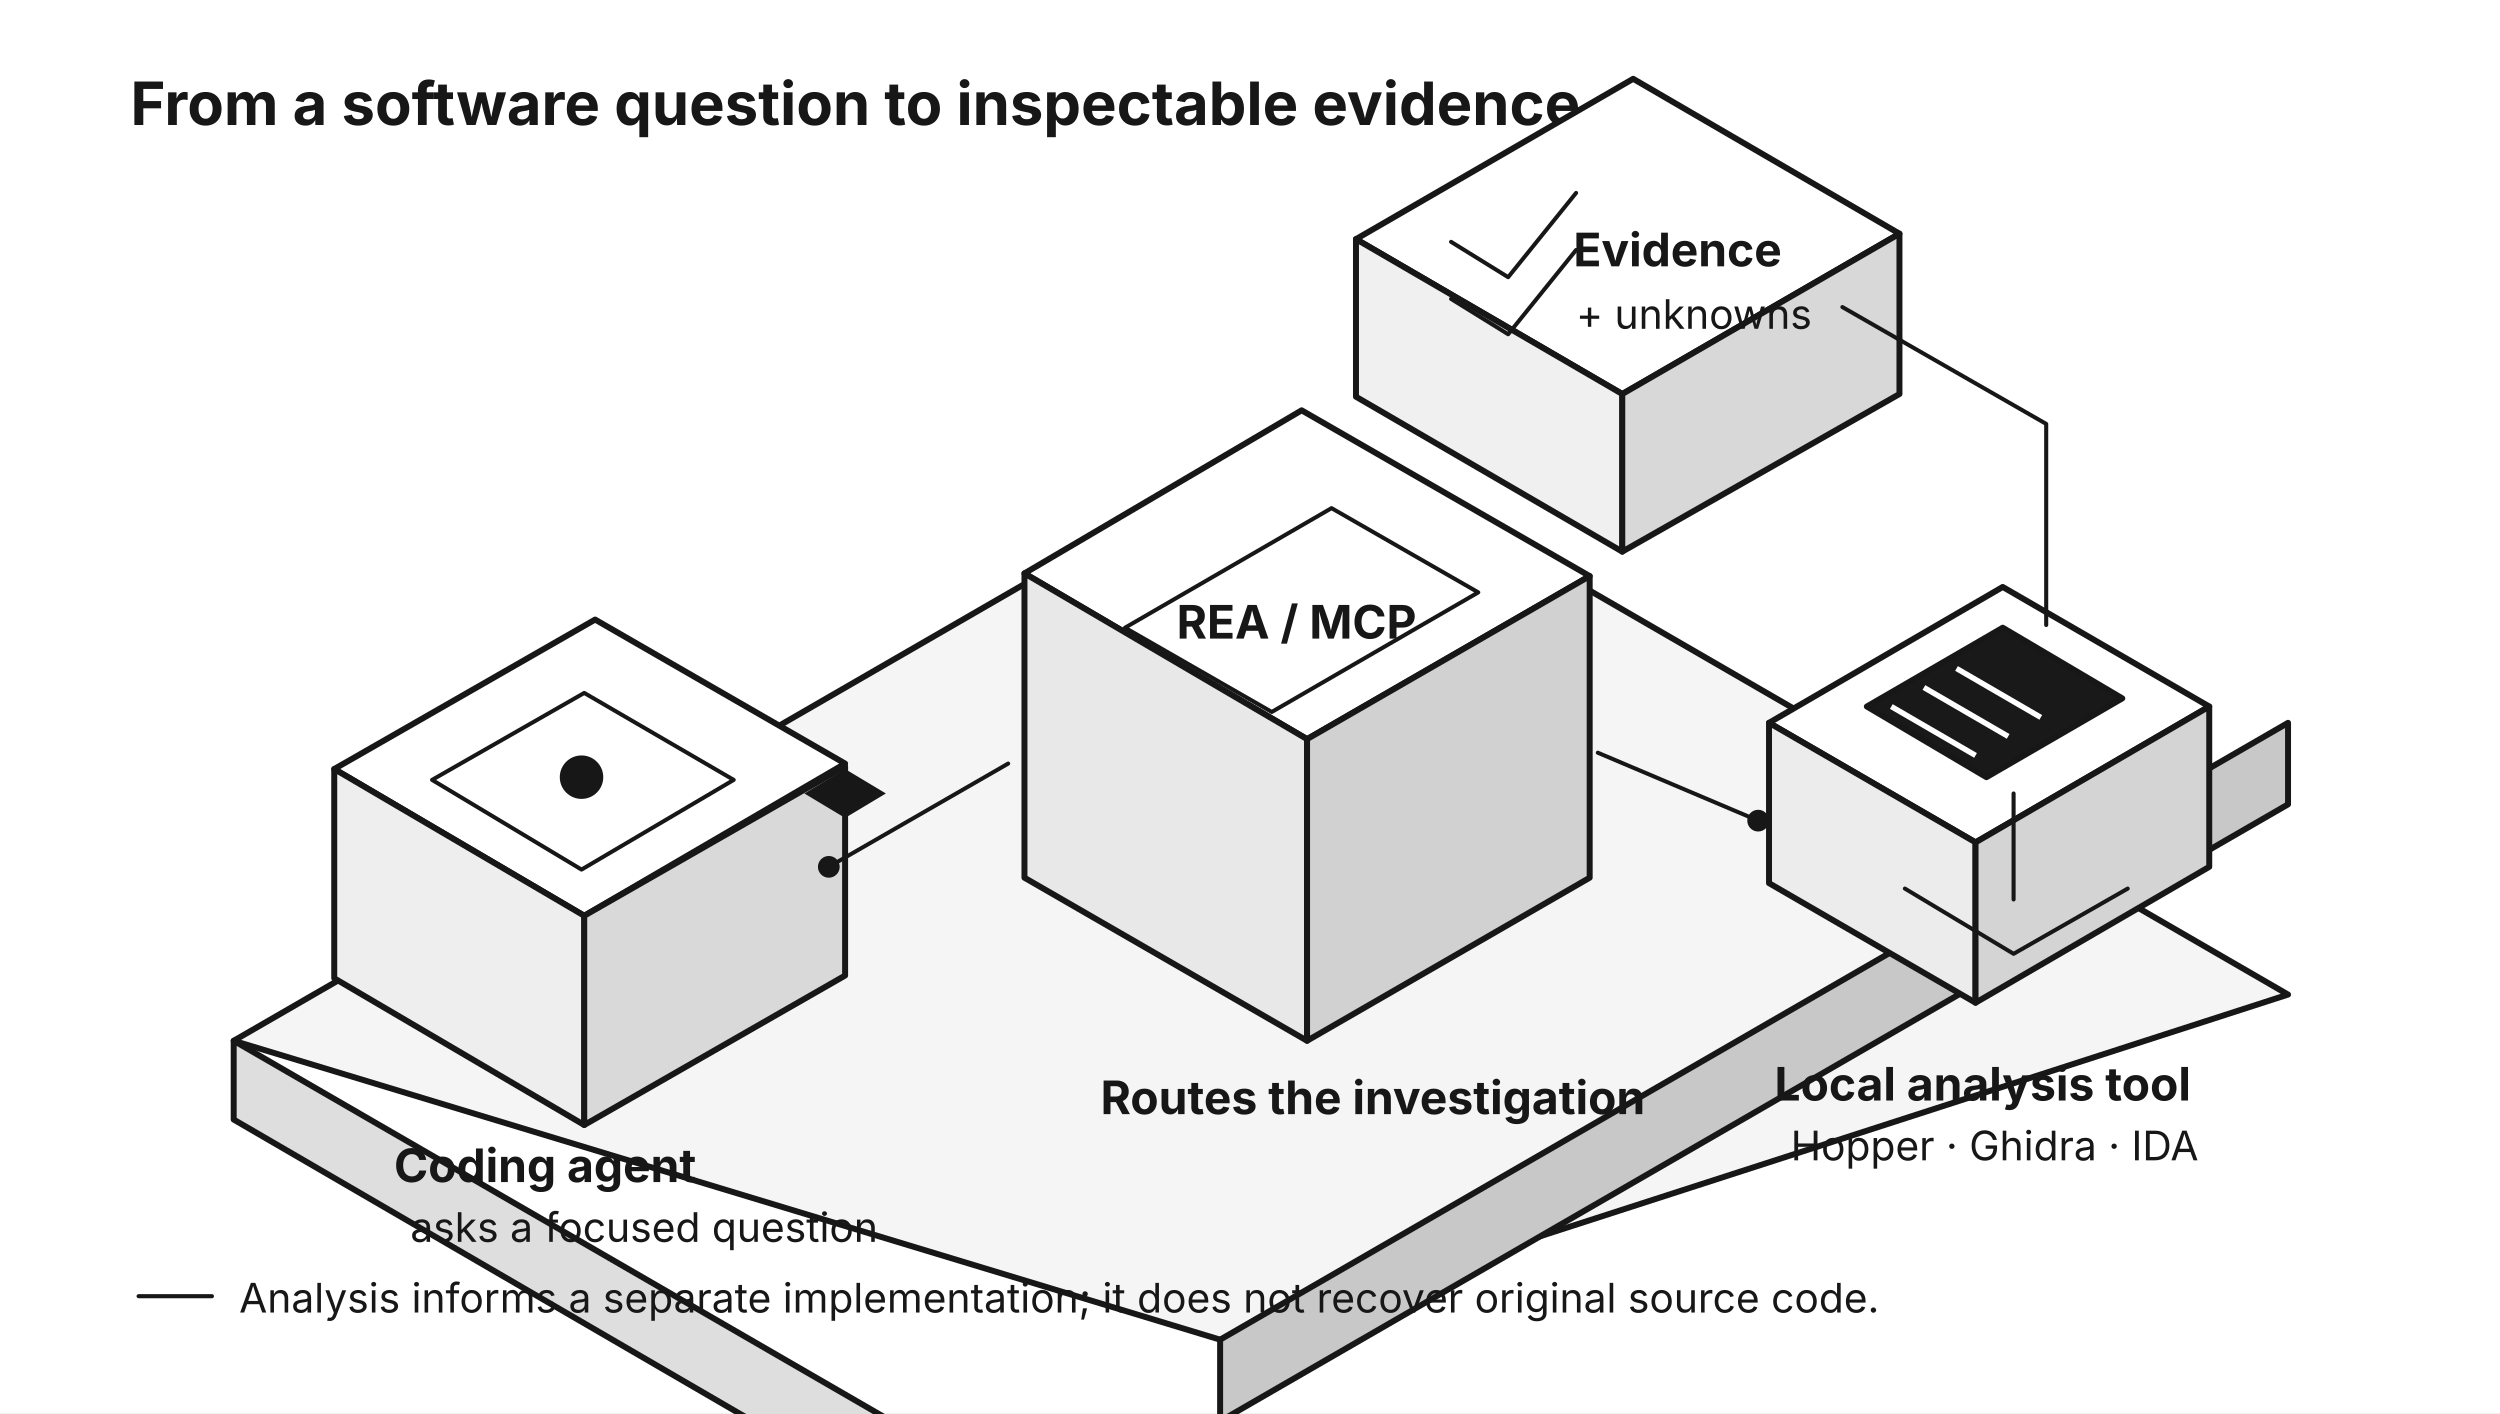
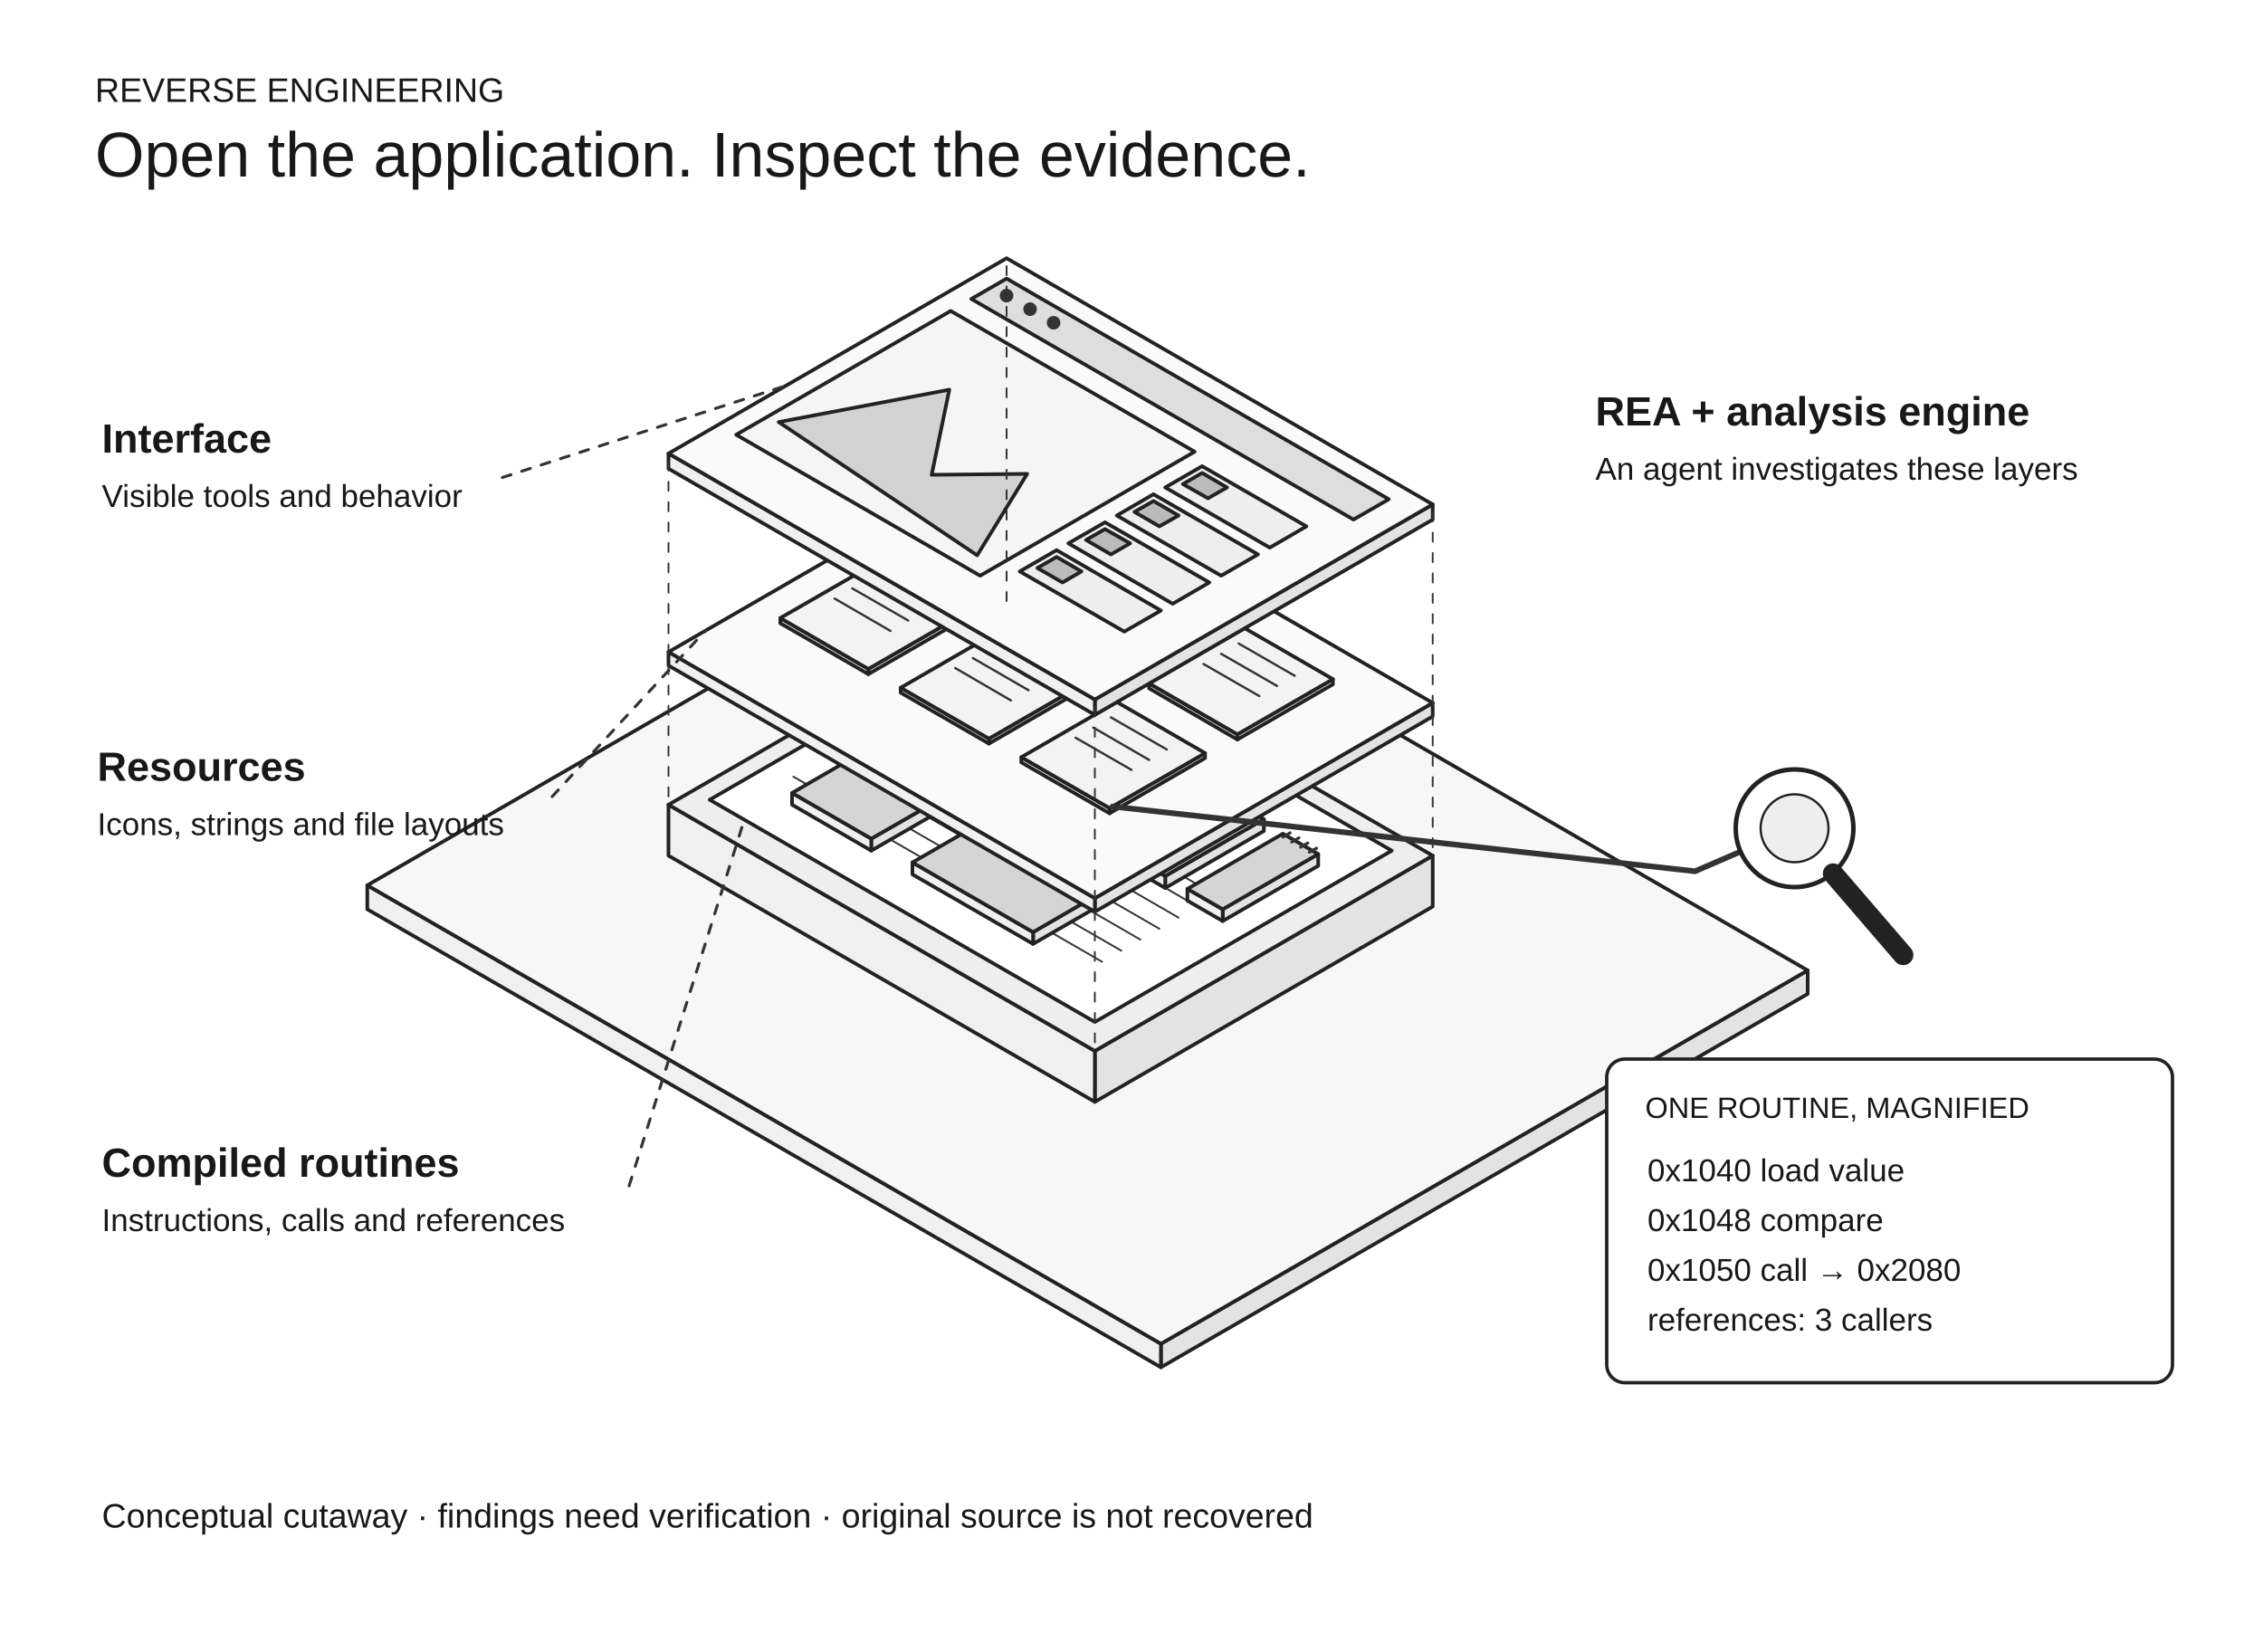
- <svg xmlns="http://www.w3.org/2000/svg" viewBox="0 0 920 520" role="img" aria-labelledby="title desc">
-   <defs>
-     <style>text{font-family:Inter,Arial,sans-serif;fill:#171717}.small{font-size:15px}.label{font-size:17px;font-weight:700}.title{font-size:22px;font-weight:700}.ink{stroke:#171717;stroke-width:2.2;stroke-linejoin:round;stroke-linecap:round}.thin{stroke:#171717;stroke-width:1.5;fill:none;stroke-linecap:round;stroke-linejoin:round}@keyframes travel{0%,14%{transform:translate(0,0);opacity:0}22%,50%{opacity:1}63%,100%{transform:translate(0,0);opacity:0}}@keyframes return{0%,40%{opacity:0}48%,80%{opacity:1}94%,100%{opacity:0}}.packet{animation:travel 6s ease-in-out infinite}.reply{animation:return 6s ease-in-out infinite}@media(prefers-reduced-motion:reduce){.packet,.reply{animation:none;opacity:1}}</style>
-   </defs>
-   <rect width="920" height="520" fill="#fff" />
-   <text x="48" y="46" class="title">From a software question to inspectable evidence</text>
-   <path d="M86 383 479 156 842 366 449 493Z" fill="#f5f5f5" class="ink" />
-   <path d="M86 383v29l363 211v-30Z" fill="#dedede" class="ink" />
-   <path d="M449 493v30l393-227v-30Z" fill="#c8c8c8" class="ink" />
-   <path d="M123 283 219 228 311 281 215 337Z" fill="#fff" class="ink" />
-   <path d="M123 283v77l92 54v-77Z" fill="#eee" class="ink" />
-   <path d="M215 337v77l96-55v-77Z" fill="#d9d9d9" class="ink" />
-   <path d="M159 287 215 255 270 287 214 320Z" fill="#f8f8f8" class="thin" />
-   <circle cx="214" cy="286" r="8" fill="#171717" />
-   <text x="145" y="435" class="label">Coding agent</text>
-   <text x="151" y="457" class="small">asks a focused question</text>
-   <path d="M377 211 479 151 585 212 481 272Z" fill="#fff" class="ink" />
-   <path d="M377 211v112l104 60V272Z" fill="#e8e8e8" class="ink" />
-   <path d="M481 272v111l104-60V212Z" fill="#d1d1d1" class="ink" />
-   <path d="m414 231 76-44 54 31-76 44Z" fill="#fff" class="thin" />
-   <text x="433" y="235" class="label">REA / MCP</text>
-   <text x="405" y="410" class="label">Routes the investigation</text>
-   <path d="M651 266 737 216 813 260 727 310Z" fill="#fff" class="ink" />
-   <path d="M651 266v59l76 44v-59Z" fill="#ececec" class="ink" />
-   <path d="M727 310v59l86-50v-59Z" fill="#d4d4d4" class="ink" />
-   <path d="M687 260 737 231 781 257 731 286Z" fill="#191919" class="ink" />
-   <path d="M696 260 727 278M708 253 739 271M720 246 751 264" stroke="#fff" stroke-width="2" />
-   <path d="M741 292v39M701 327l40 24 42-24" class="thin" />
-   <text x="653" y="405" class="label">Local analysis tool</text>
-   <text x="659" y="427" class="small">Hopper · Ghidra · IDA</text>
-   <path d="M499 88 601 29 699 86 597 145Z" fill="#fff" class="ink" />
-   <path d="M499 88v58l98 57v-58Z" fill="#f0f0f0" class="ink" />
-   <path d="M597 145v58l102-58V86Z" fill="#d8d8d8" class="ink" />
-   <path d="m534 89 21 13 25-31M534 110l21 13 25-31" class="thin" />
-   <text x="579" y="98" class="label">Evidence</text>
-   <text x="580" y="121" class="small">+ unknowns</text>
-   <path d="M305 319 371 281M588 277 647 302M678 113 753 156 753 230" class="thin reply" />
-   <circle cx="305" cy="319" r="4" fill="#171717" />
-   <circle cx="647" cy="302" r="4" fill="#171717" />
-   <path d="M296 292 311 283 326 292 311 301Z" fill="#171717" class="packet" />
-   <path d="M51 477h27" class="thin" />
-   <text x="88" y="483" class="small">Analysis informs a separate implementation; it does not recover original source code.</text>
+ <svg xmlns="http://www.w3.org/2000/svg" viewBox="0 0 1000 730" role="img" aria-labelledby="t d">
+   <style>text{font-family:Arial,sans-serif;fill:#181818}.scan{animation:scan 5s ease-in-out infinite}@keyframes scan{0%,100%{opacity:.15}50%{opacity:.8}}@media(prefers-reduced-motion:reduce){.scan{animation:none}}</style>
+   <rect width="1000" height="730" fill="white" />
+   <text x="42" y="45" font-size="15">REVERSE ENGINEERING</text>
+   <text x="42" y="78" font-size="28">Open the application. Inspect the evidence.</text>
+   <polygon points="798.8,428.8 513.0,593.8 513.0,604.2 798.8,439.2" fill="#e3e3e3" stroke="#222" stroke-width="1.6" stroke-linejoin="round" />
+   <polygon points="513.0,593.8 162.3,391.2 162.3,401.8 513.0,604.2" fill="#f0f0f0" stroke="#222" stroke-width="1.6" stroke-linejoin="round" />
+   <polygon points="448.0,226.2 798.8,428.8 513.0,593.8 162.3,391.2" fill="#f7f7f7" stroke="#222" stroke-width="1.6" stroke-linejoin="round" />
+   <polygon points="633.1,378.1 483.8,464.4 483.8,486.9 633.1,400.6" fill="#e3e3e3" stroke="#222" stroke-width="1.6" stroke-linejoin="round" />
+   <polygon points="483.8,464.4 295.4,355.6 295.4,378.1 483.8,486.9" fill="#f0f0f0" stroke="#222" stroke-width="1.6" stroke-linejoin="round" />
+   <polygon points="444.8,269.4 633.1,378.1 483.8,464.4 295.4,355.6" fill="#eee" stroke="#222" stroke-width="1.6" stroke-linejoin="round" />
+   <polygon points="444.8,277.6 615.0,375.9 483.8,451.6 313.6,353.4" fill="#fff" stroke="#222" stroke-width="1.6" stroke-linejoin="round" />
+   <polyline points="440.2,291.5 475.3,311.8 383.1,365.0 487.0,425.0" fill="none" stroke="#333" stroke-width="0.8" stroke-linecap="round" />
+   <polyline points="425.3,300.1 460.4,320.4 391.5,360.1 495.5,420.1" fill="none" stroke="#333" stroke-width="0.8" stroke-linecap="round" />
+   <polyline points="410.4,308.8 445.4,329.0 400.0,355.2 503.9,415.2" fill="none" stroke="#333" stroke-width="0.8" stroke-linecap="round" />
+   <polyline points="395.4,317.4 430.5,337.6 408.4,350.4 512.3,410.4" fill="none" stroke="#333" stroke-width="0.8" stroke-linecap="round" />
+   <polyline points="380.5,326.0 415.6,346.2 416.9,345.5 520.8,405.5" fill="none" stroke="#333" stroke-width="0.8" stroke-linecap="round" />
+   <polyline points="365.6,334.6 400.6,354.9 425.3,340.6 529.2,400.6" fill="none" stroke="#333" stroke-width="0.8" stroke-linecap="round" />
+   <polyline points="350.6,343.2 385.7,363.5 433.8,335.8 537.7,395.8" fill="none" stroke="#333" stroke-width="0.8" stroke-linecap="round" />
+   <polygon points="482.5,318.1 451.3,336.1 451.3,341.4 482.5,323.4" fill="#e3e3e3" stroke="#222" stroke-width="1.6" stroke-linejoin="round" />
+   <polygon points="451.3,336.1 408.4,311.4 408.4,316.6 451.3,341.4" fill="#f0f0f0" stroke="#222" stroke-width="1.6" stroke-linejoin="round" />
+   <polygon points="439.6,293.4 482.5,318.1 451.3,336.1 408.4,311.4" fill="#d5d5d5" stroke="#222" stroke-width="1.6" stroke-linejoin="round" />
+   <polyline points="442.8,293.0 439.6,294.9" fill="none" stroke="#333" stroke-width="1.3" stroke-linecap="round" />
+   <polyline points="453.6,299.2 450.3,301.1" fill="none" stroke="#333" stroke-width="1.3" stroke-linecap="round" />
+   <polyline points="464.3,305.4 461.0,307.2" fill="none" stroke="#333" stroke-width="1.3" stroke-linecap="round" />
+   <polyline points="475.0,311.6 471.7,313.4" fill="none" stroke="#333" stroke-width="1.3" stroke-linecap="round" />
+   <polygon points="558.5,362.0 514.9,387.1 514.9,392.4 558.5,367.2" fill="#e3e3e3" stroke="#222" stroke-width="1.6" stroke-linejoin="round" />
+   <polygon points="514.9,387.1 456.5,353.4 456.5,358.6 514.9,392.4" fill="#f0f0f0" stroke="#222" stroke-width="1.6" stroke-linejoin="round" />
+   <polygon points="500.0,328.2 558.5,362.0 514.9,387.1 456.5,353.4" fill="#d5d5d5" stroke="#222" stroke-width="1.6" stroke-linejoin="round" />
+   <polyline points="503.2,327.9 500.0,329.8" fill="none" stroke="#333" stroke-width="1.3" stroke-linecap="round" />
+   <polyline points="517.9,336.3 514.6,338.2" fill="none" stroke="#333" stroke-width="1.3" stroke-linecap="round" />
+   <polyline points="532.5,344.8 529.2,346.6" fill="none" stroke="#333" stroke-width="1.3" stroke-linecap="round" />
+   <polyline points="547.1,353.2 543.8,355.1" fill="none" stroke="#333" stroke-width="1.3" stroke-linecap="round" />
+   <polygon points="582.5,377.4 540.3,401.8 540.3,407.0 582.5,382.6" fill="#e3e3e3" stroke="#222" stroke-width="1.6" stroke-linejoin="round" />
+   <polygon points="540.3,401.8 524.7,392.8 524.7,398.0 540.3,407.0" fill="#f0f0f0" stroke="#222" stroke-width="1.6" stroke-linejoin="round" />
+   <polygon points="566.9,368.4 582.5,377.4 540.3,401.8 524.7,392.8" fill="#d5d5d5" stroke="#222" stroke-width="1.6" stroke-linejoin="round" />
+   <polyline points="570.1,368.0 566.9,369.9" fill="none" stroke="#333" stroke-width="1.3" stroke-linecap="round" />
+   <polyline points="574.0,370.2 570.8,372.1" fill="none" stroke="#333" stroke-width="1.3" stroke-linecap="round" />
+   <polyline points="577.9,372.5 574.7,374.4" fill="none" stroke="#333" stroke-width="1.3" stroke-linecap="round" />
+   <polyline points="581.8,374.8 578.6,376.6" fill="none" stroke="#333" stroke-width="1.3" stroke-linecap="round" />
+   <polygon points="414.3,353.8 385.0,370.6 385.0,375.9 414.3,359.0" fill="#e3e3e3" stroke="#222" stroke-width="1.6" stroke-linejoin="round" />
+   <polygon points="385.0,370.6 350.0,350.4 350.0,355.6 385.0,375.9" fill="#f0f0f0" stroke="#222" stroke-width="1.6" stroke-linejoin="round" />
+   <polygon points="379.2,333.5 414.3,353.8 385.0,370.6 350.0,350.4" fill="#d5d5d5" stroke="#222" stroke-width="1.6" stroke-linejoin="round" />
+   <polyline points="382.4,333.1 379.2,335.0" fill="none" stroke="#333" stroke-width="1.3" stroke-linecap="round" />
+   <polyline points="391.2,338.2 388.0,340.1" fill="none" stroke="#333" stroke-width="1.3" stroke-linecap="round" />
+   <polyline points="400.0,343.2 396.7,345.1" fill="none" stroke="#333" stroke-width="1.3" stroke-linecap="round" />
+   <polyline points="408.7,348.3 405.5,350.2" fill="none" stroke="#333" stroke-width="1.3" stroke-linecap="round" />
+   <polygon points="492.2,391.2 456.5,411.9 456.5,417.1 492.2,396.5" fill="#e3e3e3" stroke="#222" stroke-width="1.6" stroke-linejoin="round" />
+   <polygon points="456.5,411.9 403.2,381.1 403.2,386.4 456.5,417.1" fill="#f0f0f0" stroke="#222" stroke-width="1.6" stroke-linejoin="round" />
+   <polygon points="438.9,360.5 492.2,391.2 456.5,411.9 403.2,381.1" fill="#d5d5d5" stroke="#222" stroke-width="1.6" stroke-linejoin="round" />
+   <polyline points="442.2,360.1 438.9,362.0" fill="none" stroke="#333" stroke-width="1.3" stroke-linecap="round" />
+   <polyline points="455.5,367.8 452.3,369.7" fill="none" stroke="#333" stroke-width="1.3" stroke-linecap="round" />
+   <polyline points="468.8,375.5 465.6,377.4" fill="none" stroke="#333" stroke-width="1.3" stroke-linecap="round" />
+   <polyline points="482.1,383.2 478.9,385.1" fill="none" stroke="#333" stroke-width="1.3" stroke-linecap="round" />
+   <polygon points="633.1,310.6 483.8,396.9 483.8,402.9 633.1,316.6" fill="#e3e3e3" stroke="#222" stroke-width="1.6" stroke-linejoin="round" />
+   <polygon points="483.8,396.9 295.4,288.1 295.4,294.1 483.8,402.9" fill="#f0f0f0" stroke="#222" stroke-width="1.6" stroke-linejoin="round" />
+   <polygon points="444.8,201.9 633.1,310.6 483.8,396.9 295.4,288.1" fill="#fafafa" stroke="#222" stroke-width="1.6" stroke-linejoin="round" />
+   <polygon points="482.5,238.6 440.2,263.0 440.2,265.2 482.5,240.9" fill="#e3e3e3" stroke="#222" stroke-width="1.6" stroke-linejoin="round" />
+   <polygon points="440.2,263.0 401.3,240.5 401.3,242.8 440.2,265.2" fill="#f0f0f0" stroke="#222" stroke-width="1.6" stroke-linejoin="round" />
+   <polygon points="443.5,216.1 482.5,238.6 440.2,263.0 401.3,240.5" fill="#f3f3f3" stroke="#222" stroke-width="1.6" stroke-linejoin="round" />
+   <polyline points="440.9,222.9 465.6,237.1" fill="none" stroke="#333" stroke-width="1" stroke-linecap="round" />
+   <polyline points="433.1,227.4 457.8,241.6" fill="none" stroke="#333" stroke-width="1" stroke-linecap="round" />
+   <polyline points="425.3,231.9 450.0,246.1" fill="none" stroke="#333" stroke-width="1" stroke-linecap="round" />
+   <polygon points="535.7,269.4 493.5,293.8 493.5,296.0 535.7,271.6" fill="#e3e3e3" stroke="#222" stroke-width="1.6" stroke-linejoin="round" />
+   <polygon points="493.5,293.8 454.5,271.2 454.5,273.5 493.5,296.0" fill="#f0f0f0" stroke="#222" stroke-width="1.6" stroke-linejoin="round" />
+   <polygon points="496.8,246.9 535.7,269.4 493.5,293.8 454.5,271.2" fill="#f3f3f3" stroke="#222" stroke-width="1.6" stroke-linejoin="round" />
+   <polyline points="494.2,253.6 518.8,267.9" fill="none" stroke="#333" stroke-width="1" stroke-linecap="round" />
+   <polyline points="486.4,258.1 511.0,272.4" fill="none" stroke="#333" stroke-width="1" stroke-linecap="round" />
+   <polyline points="478.6,262.6 503.2,276.9" fill="none" stroke="#333" stroke-width="1" stroke-linecap="round" />
+   <polygon points="589.0,300.1 546.8,324.5 546.8,326.8 589.0,302.4" fill="#e3e3e3" stroke="#222" stroke-width="1.6" stroke-linejoin="round" />
+   <polygon points="546.8,324.5 507.8,302.0 507.8,304.2 546.8,326.8" fill="#f0f0f0" stroke="#222" stroke-width="1.6" stroke-linejoin="round" />
+   <polygon points="550.0,277.6 589.0,300.1 546.8,324.5 507.8,302.0" fill="#f3f3f3" stroke="#222" stroke-width="1.6" stroke-linejoin="round" />
+   <polyline points="547.4,284.4 572.1,298.6" fill="none" stroke="#333" stroke-width="1" stroke-linecap="round" />
+   <polyline points="539.6,288.9 564.3,303.1" fill="none" stroke="#333" stroke-width="1" stroke-linecap="round" />
+   <polyline points="531.8,293.4 556.5,307.6" fill="none" stroke="#333" stroke-width="1" stroke-linecap="round" />
+   <polygon points="426.0,271.2 383.7,295.6 383.7,297.9 426.0,273.5" fill="#e3e3e3" stroke="#222" stroke-width="1.6" stroke-linejoin="round" />
+   <polygon points="383.7,295.6 344.8,273.1 344.8,275.4 383.7,297.9" fill="#f0f0f0" stroke="#222" stroke-width="1.6" stroke-linejoin="round" />
+   <polygon points="387.0,248.8 426.0,271.2 383.7,295.6 344.8,273.1" fill="#f3f3f3" stroke="#222" stroke-width="1.6" stroke-linejoin="round" />
+   <polyline points="384.4,255.5 409.1,269.8" fill="none" stroke="#333" stroke-width="1" stroke-linecap="round" />
+   <polyline points="376.6,260.0 401.3,274.2" fill="none" stroke="#333" stroke-width="1" stroke-linecap="round" />
+   <polyline points="368.8,264.5 393.5,278.8" fill="none" stroke="#333" stroke-width="1" stroke-linecap="round" />
+   <polygon points="479.2,302.0 437.0,326.4 437.0,328.6 479.2,304.2" fill="#e3e3e3" stroke="#222" stroke-width="1.6" stroke-linejoin="round" />
+   <polygon points="437.0,326.4 398.0,303.9 398.0,306.1 437.0,328.6" fill="#f0f0f0" stroke="#222" stroke-width="1.6" stroke-linejoin="round" />
+   <polygon points="440.2,279.5 479.2,302.0 437.0,326.4 398.0,303.9" fill="#f3f3f3" stroke="#222" stroke-width="1.6" stroke-linejoin="round" />
+   <polyline points="437.6,286.2 462.3,300.5" fill="none" stroke="#333" stroke-width="1" stroke-linecap="round" />
+   <polyline points="429.9,290.8 454.5,305.0" fill="none" stroke="#333" stroke-width="1" stroke-linecap="round" />
+   <polyline points="422.1,295.2 446.7,309.5" fill="none" stroke="#333" stroke-width="1" stroke-linecap="round" />
+   <polygon points="532.5,332.8 490.3,357.1 490.3,359.4 532.5,335.0" fill="#e3e3e3" stroke="#222" stroke-width="1.6" stroke-linejoin="round" />
+   <polygon points="490.3,357.1 451.3,334.6 451.3,336.9 490.3,359.4" fill="#f0f0f0" stroke="#222" stroke-width="1.6" stroke-linejoin="round" />
+   <polygon points="493.5,310.2 532.5,332.8 490.3,357.1 451.3,334.6" fill="#f3f3f3" stroke="#222" stroke-width="1.6" stroke-linejoin="round" />
+   <polyline points="490.9,317.0 515.6,331.2" fill="none" stroke="#333" stroke-width="1" stroke-linecap="round" />
+   <polyline points="483.1,321.5 507.8,335.8" fill="none" stroke="#333" stroke-width="1" stroke-linecap="round" />
+   <polyline points="475.3,326.0 500.0,340.2" fill="none" stroke="#333" stroke-width="1" stroke-linecap="round" />
+   <polygon points="633.1,222.9 483.8,309.1 483.8,315.9 633.1,229.6" fill="#e3e3e3" stroke="#222" stroke-width="1.6" stroke-linejoin="round" />
+   <polygon points="483.8,309.1 295.4,200.4 295.4,207.1 483.8,315.9" fill="#f0f0f0" stroke="#222" stroke-width="1.6" stroke-linejoin="round" />
+   <polygon points="444.8,114.1 633.1,222.9 483.8,309.1 295.4,200.4" fill="#fafafa" stroke="#222" stroke-width="1.6" stroke-linejoin="round" />
+   <polygon points="444.8,123.1 613.7,220.6 598.1,229.6 429.2,132.1" fill="#dedede" stroke="#222" stroke-width="1.6" stroke-linejoin="round" />
+   <circle cx="444.793" cy="130.625" r="3" fill="#333" />
+   <circle cx="455.185" cy="136.625" r="3" fill="#333" />
+   <circle cx="465.577" cy="142.625" r="3" fill="#333" />
+   <polygon points="420.1,137.4 527.9,199.6 433.1,254.4 325.3,192.1" fill="#f5f5f5" stroke="#222" stroke-width="1.6" stroke-linejoin="round" />
+   <polygon points="344.1,186.5 419.5,172.2 411.7,209.8 453.9,209.4 431.8,245.4" fill="#d2d2d2" stroke="#222" stroke-width="1.6" stroke-linejoin="round" />
+   <polygon points="531.2,206.0 577.3,232.6 561.1,242.0 514.9,215.4" fill="#eee" stroke="#222" stroke-width="1.6" stroke-linejoin="round" />
+   <polygon points="531.2,209.0 542.2,215.4 533.8,220.2 522.7,213.9" fill="#bbb" stroke="#222" stroke-width="1.6" stroke-linejoin="round" />
+   <polygon points="509.7,218.4 555.9,245.0 539.6,254.4 493.5,227.8" fill="#eee" stroke="#222" stroke-width="1.6" stroke-linejoin="round" />
+   <polygon points="509.7,221.4 520.8,227.8 512.3,232.6 501.3,226.2" fill="#bbb" stroke="#222" stroke-width="1.6" stroke-linejoin="round" />
+   <polygon points="488.3,230.8 534.4,257.4 518.2,266.8 472.1,240.1" fill="#eee" stroke="#222" stroke-width="1.6" stroke-linejoin="round" />
+   <polygon points="488.3,233.8 499.4,240.1 490.9,245.0 479.9,238.6" fill="#bbb" stroke="#222" stroke-width="1.6" stroke-linejoin="round" />
+   <polygon points="466.9,243.1 513.0,269.8 496.8,279.1 450.6,252.5" fill="#eee" stroke="#222" stroke-width="1.6" stroke-linejoin="round" />
+   <polygon points="466.9,246.1 477.9,252.5 469.5,257.4 458.4,251.0" fill="#bbb" stroke="#222" stroke-width="1.6" stroke-linejoin="round" />
+   <polyline points="444.8,265.6 444.8,115.6" fill="none" stroke="#333" stroke-width="0.8" stroke-linecap="round" stroke-dasharray="4 5" />
+   <polyline points="633.1,374.4 633.1,224.4" fill="none" stroke="#333" stroke-width="0.8" stroke-linecap="round" stroke-dasharray="4 5" />
+   <polyline points="295.4,351.9 295.4,201.9" fill="none" stroke="#333" stroke-width="0.8" stroke-linecap="round" stroke-dasharray="4 5" />
+   <polyline points="483.8,460.6 483.8,310.6" fill="none" stroke="#333" stroke-width="0.8" stroke-linecap="round" stroke-dasharray="4 5" />
+   <polyline points="491.6,356.4 749.0,385.0 793.0,366.0" fill="none" stroke="#333" stroke-width="2.5" stroke-linecap="round" />
+   <circle cx="793" cy="366" r="26" fill="white" stroke="#222" stroke-width="2" />
+   <circle cx="793" cy="366" r="15" fill="#eee" stroke="#222" />
+   <path d="M810 386l31 36" stroke="#222" stroke-width="9" stroke-linecap="round" />
+   <rect x="710" y="468" width="250" height="143" rx="8" fill="white" stroke="#222" stroke-width="1.5" />
+   <text x="727" y="494" font-size="13">ONE ROUTINE, MAGNIFIED</text>
+   <text x="728" y="522" font-size="14">0x1040  load value</text>
+   <text x="728" y="544" font-size="14">0x1048  compare</text>
+   <text x="728" y="566" font-size="14">0x1050  call → 0x2080</text>
+   <text x="728" y="588" font-size="14">references: 3 callers</text>
+   <text x="45" y="200" font-size="18" font-weight="bold">Interface</text>
+   <text x="45" y="224" font-size="14">Visible tools and behavior</text>
+   <polyline points="222.0,211.0 347.4,170.4" fill="none" stroke="#333" stroke-width="1.3" stroke-linecap="round" stroke-dasharray="4 5" />
+   <text x="43" y="345" font-size="18" font-weight="bold">Resources</text>
+   <text x="43" y="369" font-size="14">Icons, strings and file layouts</text>
+   <polyline points="244.0,352.0 311.6,278.8" fill="none" stroke="#333" stroke-width="1.3" stroke-linecap="round" stroke-dasharray="4 5" />
+   <text x="45" y="520" font-size="18" font-weight="bold">Compiled routines</text>
+   <text x="45" y="544" font-size="14">Instructions, calls and references</text>
+   <polyline points="278.0,524.0 327.9,365.4" fill="none" stroke="#333" stroke-width="1.3" stroke-linecap="round" stroke-dasharray="4 5" />
+   <text x="705" y="188" font-size="18" font-weight="bold">REA + analysis engine</text>
+   <text x="705" y="212" font-size="14">An agent investigates these layers</text>
+   <text x="45" y="675" font-size="15">Conceptual cutaway · findings need verification · original source is not recovered</text>
</svg>
